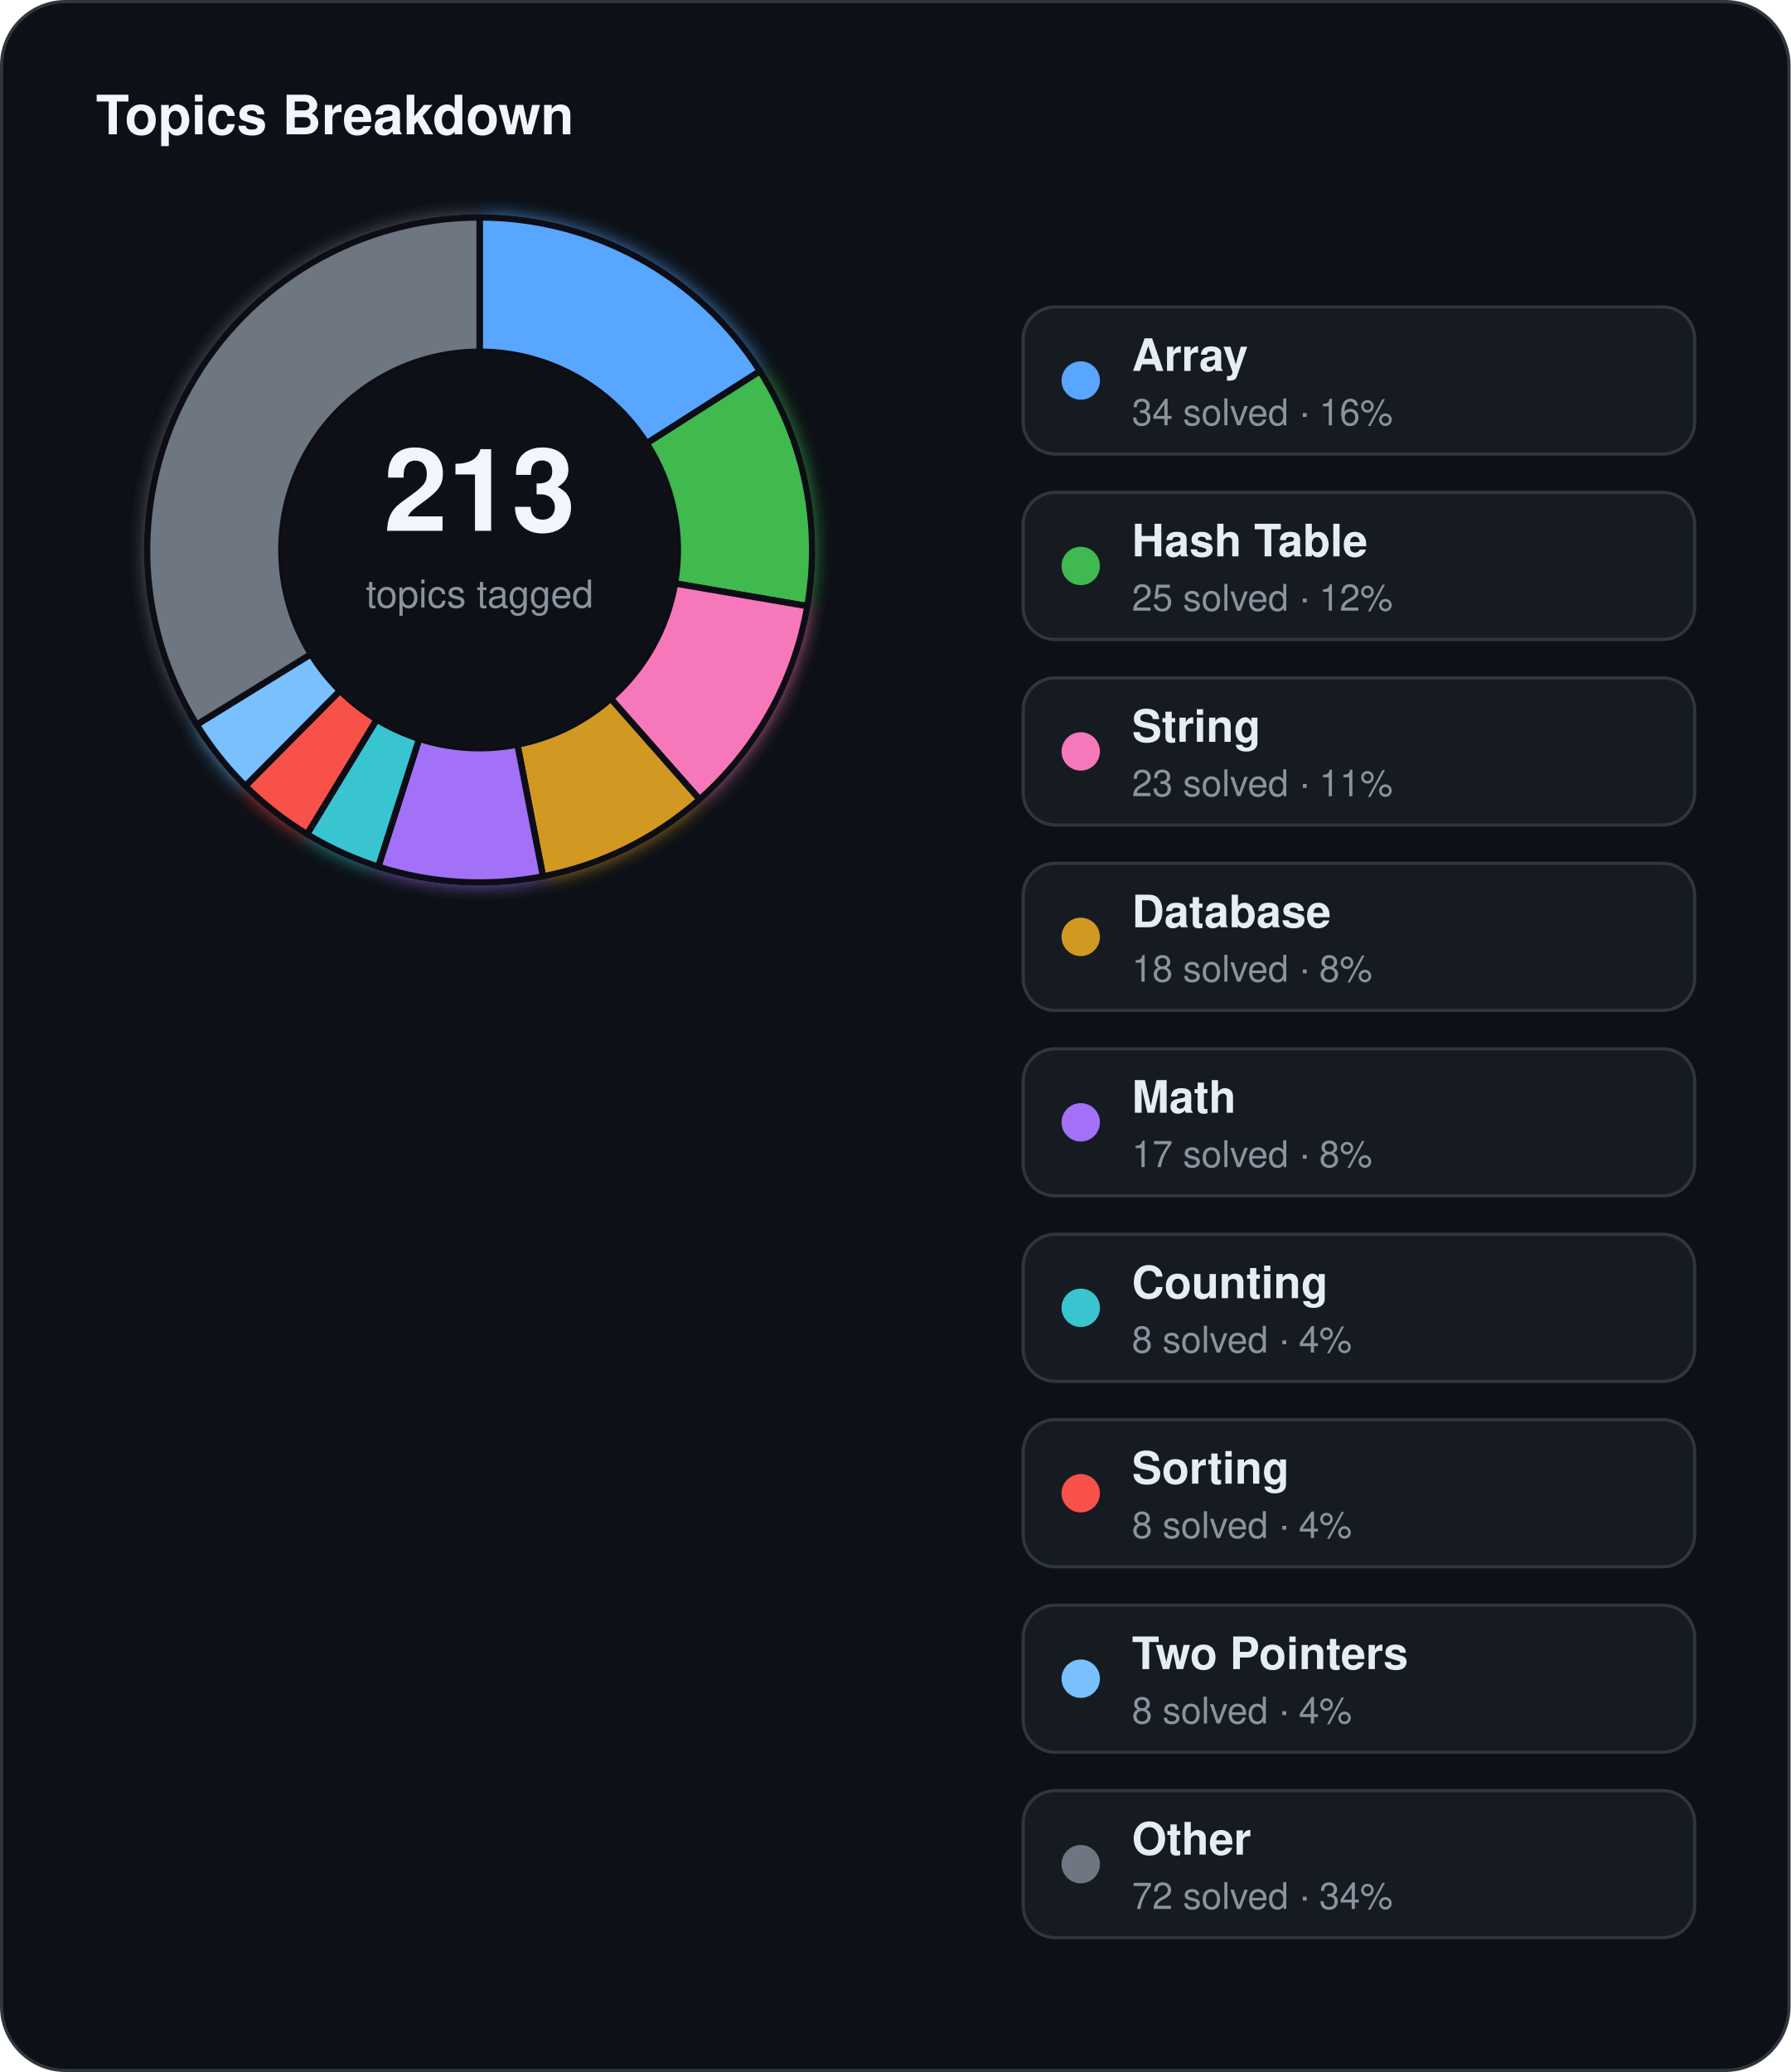
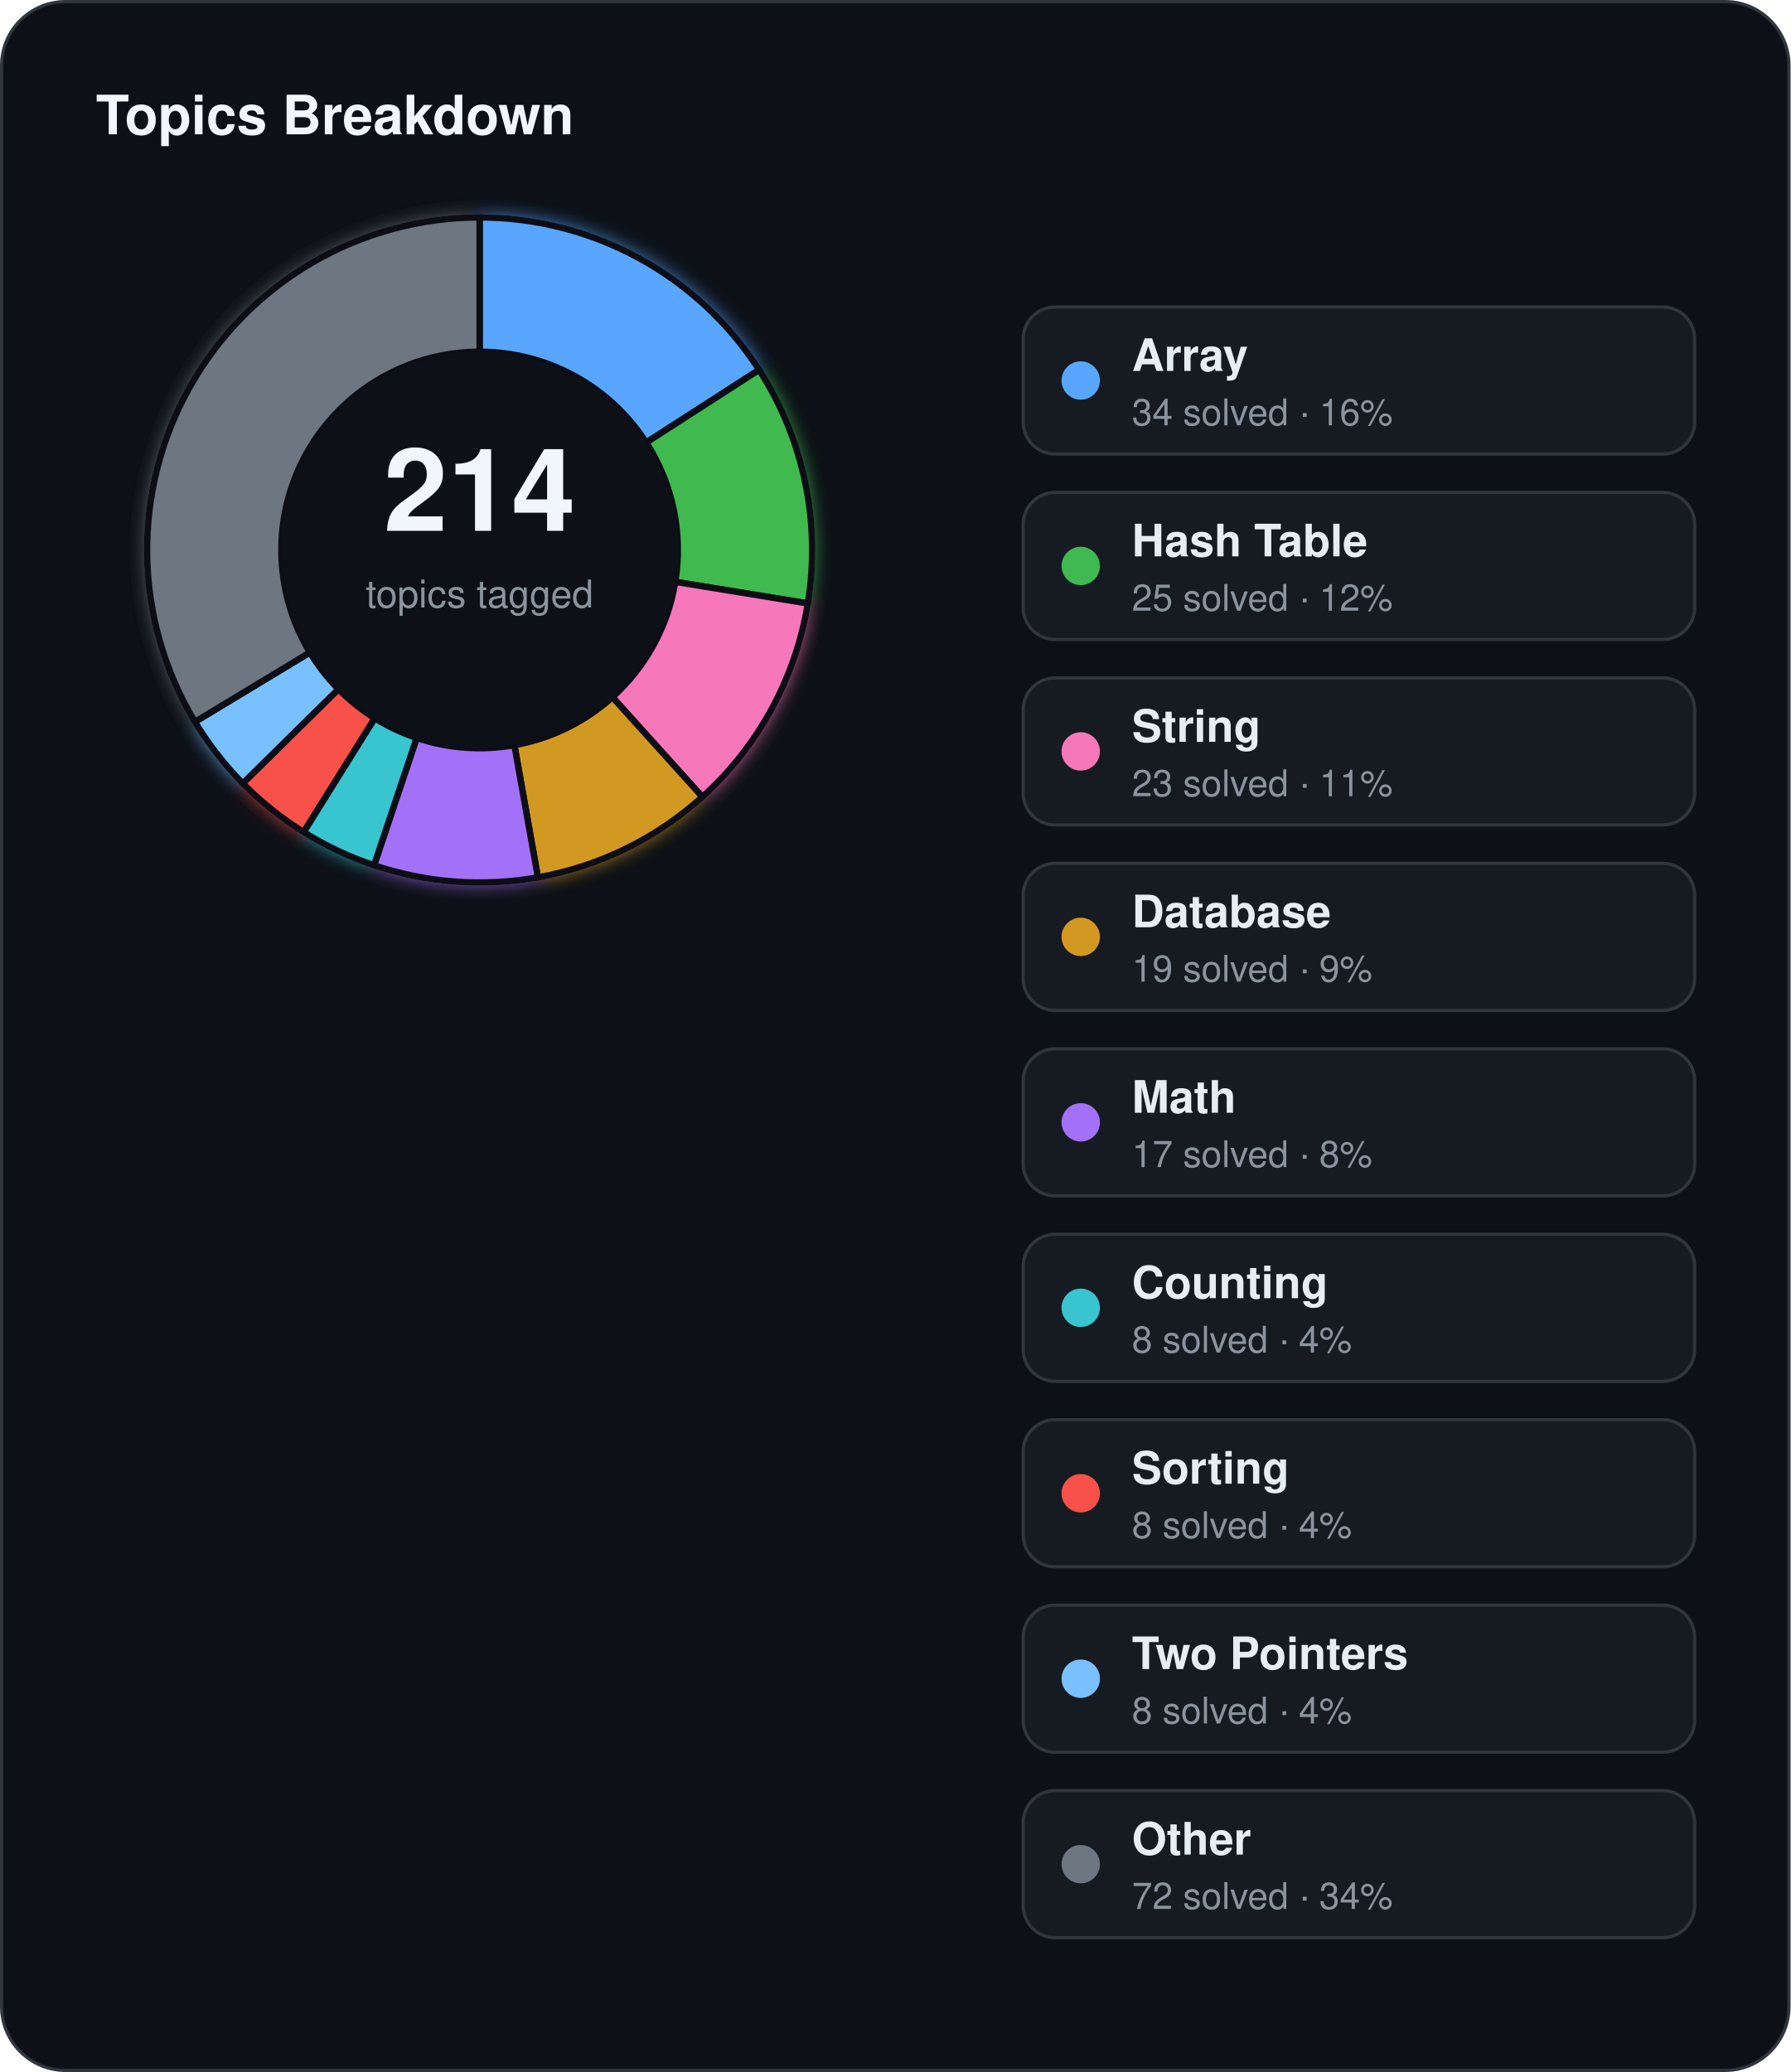
<svg xmlns="http://www.w3.org/2000/svg" width="560" height="648" viewBox="0 0 560 648">
  <defs>
    <filter id="topics-glow" x="-60%" y="-60%" width="220%" height="220%">
      <feGaussianBlur stdDeviation="3" result="blur" />
      <feMerge>
        <feMergeNode in="blur" />
        <feMergeNode in="SourceGraphic" />
      </feMerge>
    </filter>
  </defs>
  <rect x="0.5" y="0.5" width="559" height="647" rx="20" fill="#0d1117" stroke="#30363d" stroke-width="1" />
  <text x="30" y="42" fill="#f0f6fc" font-family="Segoe UI, Helvetica, Arial, sans-serif" font-size="17" font-weight="700">Topics Breakdown</text>
  <g filter="url(#topics-glow)">
-     <path d="M 150.00,68.00 A 104,104 0 0 1 237.68,116.07 L 202.27,138.66 A 62,62 0 0 0 150.00,110.00 Z" fill="#58a6ff" stroke="#0d1117" stroke-width="2" />
-     <path d="M 237.68,116.07 A 104,104 0 0 1 252.51,189.56 L 211.11,182.47 A 62,62 0 0 0 202.27,138.66 Z" fill="#3fb950" stroke="#0d1117" stroke-width="2" />
-     <path d="M 252.51,189.56 A 104,104 0 0 1 218.79,250.00 L 191.01,218.50 A 62,62 0 0 0 211.11,182.47 Z" fill="#f778ba" stroke="#0d1117" stroke-width="2" />
-     <path d="M 218.79,250.00 A 104,104 0 0 1 169.82,274.09 L 161.82,232.86 A 62,62 0 0 0 191.01,218.50 Z" fill="#d29922" stroke="#0d1117" stroke-width="2" />
-     <path d="M 169.82,274.09 A 104,104 0 0 1 118.30,271.05 L 131.10,231.05 A 62,62 0 0 0 161.82,232.86 Z" fill="#a371f7" stroke="#0d1117" stroke-width="2" />
-     <path d="M 118.30,271.05 A 104,104 0 0 1 96.02,260.89 L 117.82,224.99 A 62,62 0 0 0 131.10,231.05 Z" fill="#39c5cf" stroke="#0d1117" stroke-width="2" />
-     <path d="M 96.02,260.89 A 104,104 0 0 1 76.73,245.81 L 106.32,216.00 A 62,62 0 0 0 117.82,224.99 Z" fill="#f85149" stroke="#0d1117" stroke-width="2" />
-     <path d="M 76.73,245.81 A 104,104 0 0 1 61.51,226.63 L 97.24,204.57 A 62,62 0 0 0 106.32,216.00 Z" fill="#79c0ff" stroke="#0d1117" stroke-width="2" />
-     <path d="M 61.51,226.63 A 104,104 0 0 1 150.00,68.00 L 150.00,110.00 A 62,62 0 0 0 97.24,204.57 Z" fill="#6e7681" stroke="#0d1117" stroke-width="2" />
+     <path d="M 150.00,68.00 A 104,104 0 0 1 237.42,115.66 L 202.11,138.41 A 62,62 0 0 0 150.00,110.00 Z" fill="#58a6ff" stroke="#0d1117" stroke-width="2" />
+     <path d="M 237.42,115.66 A 104,104 0 0 1 252.65,188.72 L 211.19,181.97 A 62,62 0 0 0 202.11,138.41 Z" fill="#3fb950" stroke="#0d1117" stroke-width="2" />
+     <path d="M 252.65,188.72 A 104,104 0 0 1 219.67,249.22 L 191.53,218.03 A 62,62 0 0 0 211.19,181.97 Z" fill="#f778ba" stroke="#0d1117" stroke-width="2" />
+     <path d="M 219.67,249.22 A 104,104 0 0 1 168.23,274.39 L 160.87,233.04 A 62,62 0 0 0 191.53,218.03 Z" fill="#d29922" stroke="#0d1117" stroke-width="2" />
+     <path d="M 168.23,274.39 A 104,104 0 0 1 116.99,270.62 L 130.32,230.79 A 62,62 0 0 0 160.87,233.04 Z" fill="#a371f7" stroke="#0d1117" stroke-width="2" />
+     <path d="M 116.99,270.62 A 104,104 0 0 1 94.95,260.23 L 117.18,224.60 A 62,62 0 0 0 130.32,230.79 Z" fill="#39c5cf" stroke="#0d1117" stroke-width="2" />
+     <path d="M 94.95,260.23 A 104,104 0 0 1 75.92,245.00 L 105.84,215.52 A 62,62 0 0 0 117.18,224.60 Z" fill="#f85149" stroke="#0d1117" stroke-width="2" />
+     <path d="M 75.92,245.00 A 104,104 0 0 1 60.97,225.75 L 96.92,204.04 A 62,62 0 0 0 105.84,215.52 Z" fill="#79c0ff" stroke="#0d1117" stroke-width="2" />
+     <path d="M 60.97,225.75 A 104,104 0 0 1 150.00,68.00 L 150.00,110.00 A 62,62 0 0 0 96.92,204.04 Z" fill="#6e7681" stroke="#0d1117" stroke-width="2" />
  </g>
  <circle cx="150" cy="172" r="62" fill="#0d1117" />
-   <text x="150" y="166" text-anchor="middle" fill="#f0f6fc" font-family="Segoe UI, Helvetica, Arial, sans-serif" font-size="36" font-weight="700">213</text>
+   <text x="150" y="166" text-anchor="middle" fill="#f0f6fc" font-family="Segoe UI, Helvetica, Arial, sans-serif" font-size="36" font-weight="700">214</text>
  <text x="150" y="190" text-anchor="middle" fill="#8b949e" font-family="Segoe UI, Helvetica, Arial, sans-serif" font-size="12">topics tagged</text>
  <rect x="320" y="96" width="210" height="46" rx="10" fill="#161b22" stroke="#30363d" stroke-width="1" />
  <circle cx="338" cy="119" r="6" fill="#58a6ff" />
  <text x="354" y="116" fill="#e6edf3" font-family="Segoe UI, Helvetica, Arial, sans-serif" font-size="14" font-weight="600">Array</text>
  <text x="354" y="133" fill="#8b949e" font-family="Segoe UI, Helvetica, Arial, sans-serif" font-size="11.5">34 solved · 16%</text>
  <rect x="320" y="154" width="210" height="46" rx="10" fill="#161b22" stroke="#30363d" stroke-width="1" />
  <circle cx="338" cy="177" r="6" fill="#3fb950" />
  <text x="354" y="174" fill="#e6edf3" font-family="Segoe UI, Helvetica, Arial, sans-serif" font-size="14" font-weight="600">Hash Table</text>
  <text x="354" y="191" fill="#8b949e" font-family="Segoe UI, Helvetica, Arial, sans-serif" font-size="11.5">25 solved · 12%</text>
  <rect x="320" y="212" width="210" height="46" rx="10" fill="#161b22" stroke="#30363d" stroke-width="1" />
  <circle cx="338" cy="235" r="6" fill="#f778ba" />
  <text x="354" y="232" fill="#e6edf3" font-family="Segoe UI, Helvetica, Arial, sans-serif" font-size="14" font-weight="600">String</text>
  <text x="354" y="249" fill="#8b949e" font-family="Segoe UI, Helvetica, Arial, sans-serif" font-size="11.5">23 solved · 11%</text>
  <rect x="320" y="270" width="210" height="46" rx="10" fill="#161b22" stroke="#30363d" stroke-width="1" />
  <circle cx="338" cy="293" r="6" fill="#d29922" />
  <text x="354" y="290" fill="#e6edf3" font-family="Segoe UI, Helvetica, Arial, sans-serif" font-size="14" font-weight="600">Database</text>
-   <text x="354" y="307" fill="#8b949e" font-family="Segoe UI, Helvetica, Arial, sans-serif" font-size="11.5">18 solved · 8%</text>
+   <text x="354" y="307" fill="#8b949e" font-family="Segoe UI, Helvetica, Arial, sans-serif" font-size="11.5">19 solved · 9%</text>
  <rect x="320" y="328" width="210" height="46" rx="10" fill="#161b22" stroke="#30363d" stroke-width="1" />
  <circle cx="338" cy="351" r="6" fill="#a371f7" />
  <text x="354" y="348" fill="#e6edf3" font-family="Segoe UI, Helvetica, Arial, sans-serif" font-size="14" font-weight="600">Math</text>
  <text x="354" y="365" fill="#8b949e" font-family="Segoe UI, Helvetica, Arial, sans-serif" font-size="11.5">17 solved · 8%</text>
  <rect x="320" y="386" width="210" height="46" rx="10" fill="#161b22" stroke="#30363d" stroke-width="1" />
  <circle cx="338" cy="409" r="6" fill="#39c5cf" />
  <text x="354" y="406" fill="#e6edf3" font-family="Segoe UI, Helvetica, Arial, sans-serif" font-size="14" font-weight="600">Counting</text>
  <text x="354" y="423" fill="#8b949e" font-family="Segoe UI, Helvetica, Arial, sans-serif" font-size="11.5">8 solved · 4%</text>
  <rect x="320" y="444" width="210" height="46" rx="10" fill="#161b22" stroke="#30363d" stroke-width="1" />
  <circle cx="338" cy="467" r="6" fill="#f85149" />
  <text x="354" y="464" fill="#e6edf3" font-family="Segoe UI, Helvetica, Arial, sans-serif" font-size="14" font-weight="600">Sorting</text>
  <text x="354" y="481" fill="#8b949e" font-family="Segoe UI, Helvetica, Arial, sans-serif" font-size="11.5">8 solved · 4%</text>
  <rect x="320" y="502" width="210" height="46" rx="10" fill="#161b22" stroke="#30363d" stroke-width="1" />
  <circle cx="338" cy="525" r="6" fill="#79c0ff" />
  <text x="354" y="522" fill="#e6edf3" font-family="Segoe UI, Helvetica, Arial, sans-serif" font-size="14" font-weight="600">Two Pointers</text>
  <text x="354" y="539" fill="#8b949e" font-family="Segoe UI, Helvetica, Arial, sans-serif" font-size="11.5">8 solved · 4%</text>
  <rect x="320" y="560" width="210" height="46" rx="10" fill="#161b22" stroke="#30363d" stroke-width="1" />
  <circle cx="338" cy="583" r="6" fill="#6e7681" />
  <text x="354" y="580" fill="#e6edf3" font-family="Segoe UI, Helvetica, Arial, sans-serif" font-size="14" font-weight="600">Other</text>
  <text x="354" y="597" fill="#8b949e" font-family="Segoe UI, Helvetica, Arial, sans-serif" font-size="11.5">72 solved · 34%</text>
</svg>
